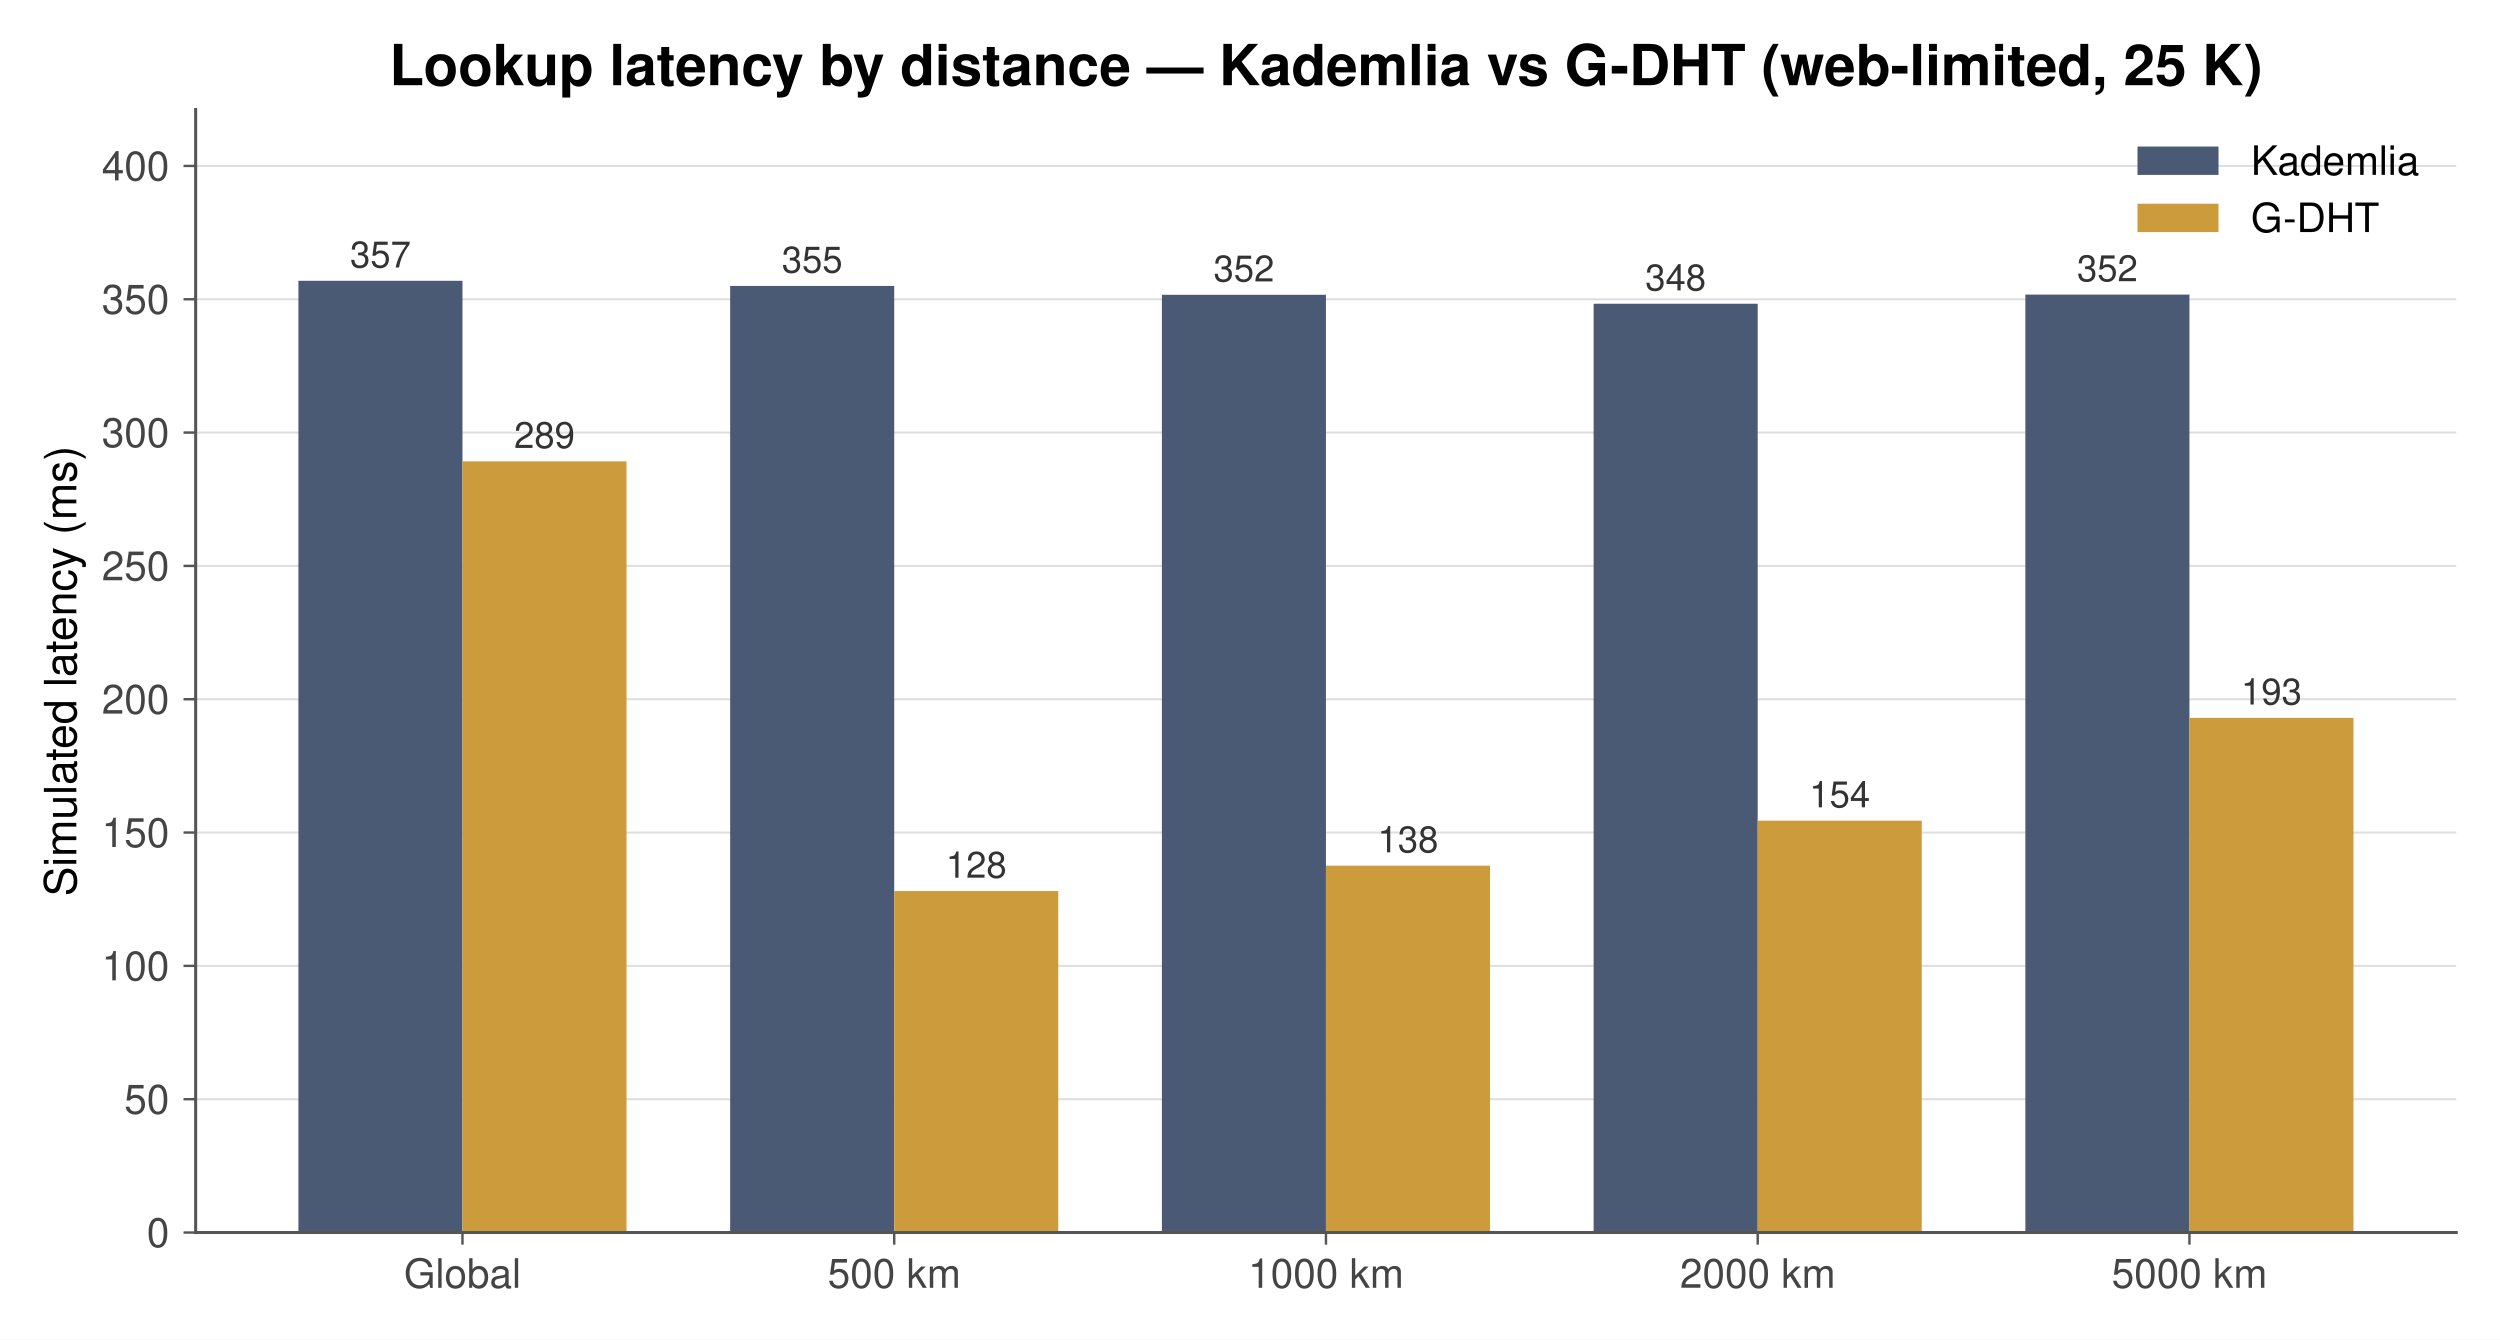
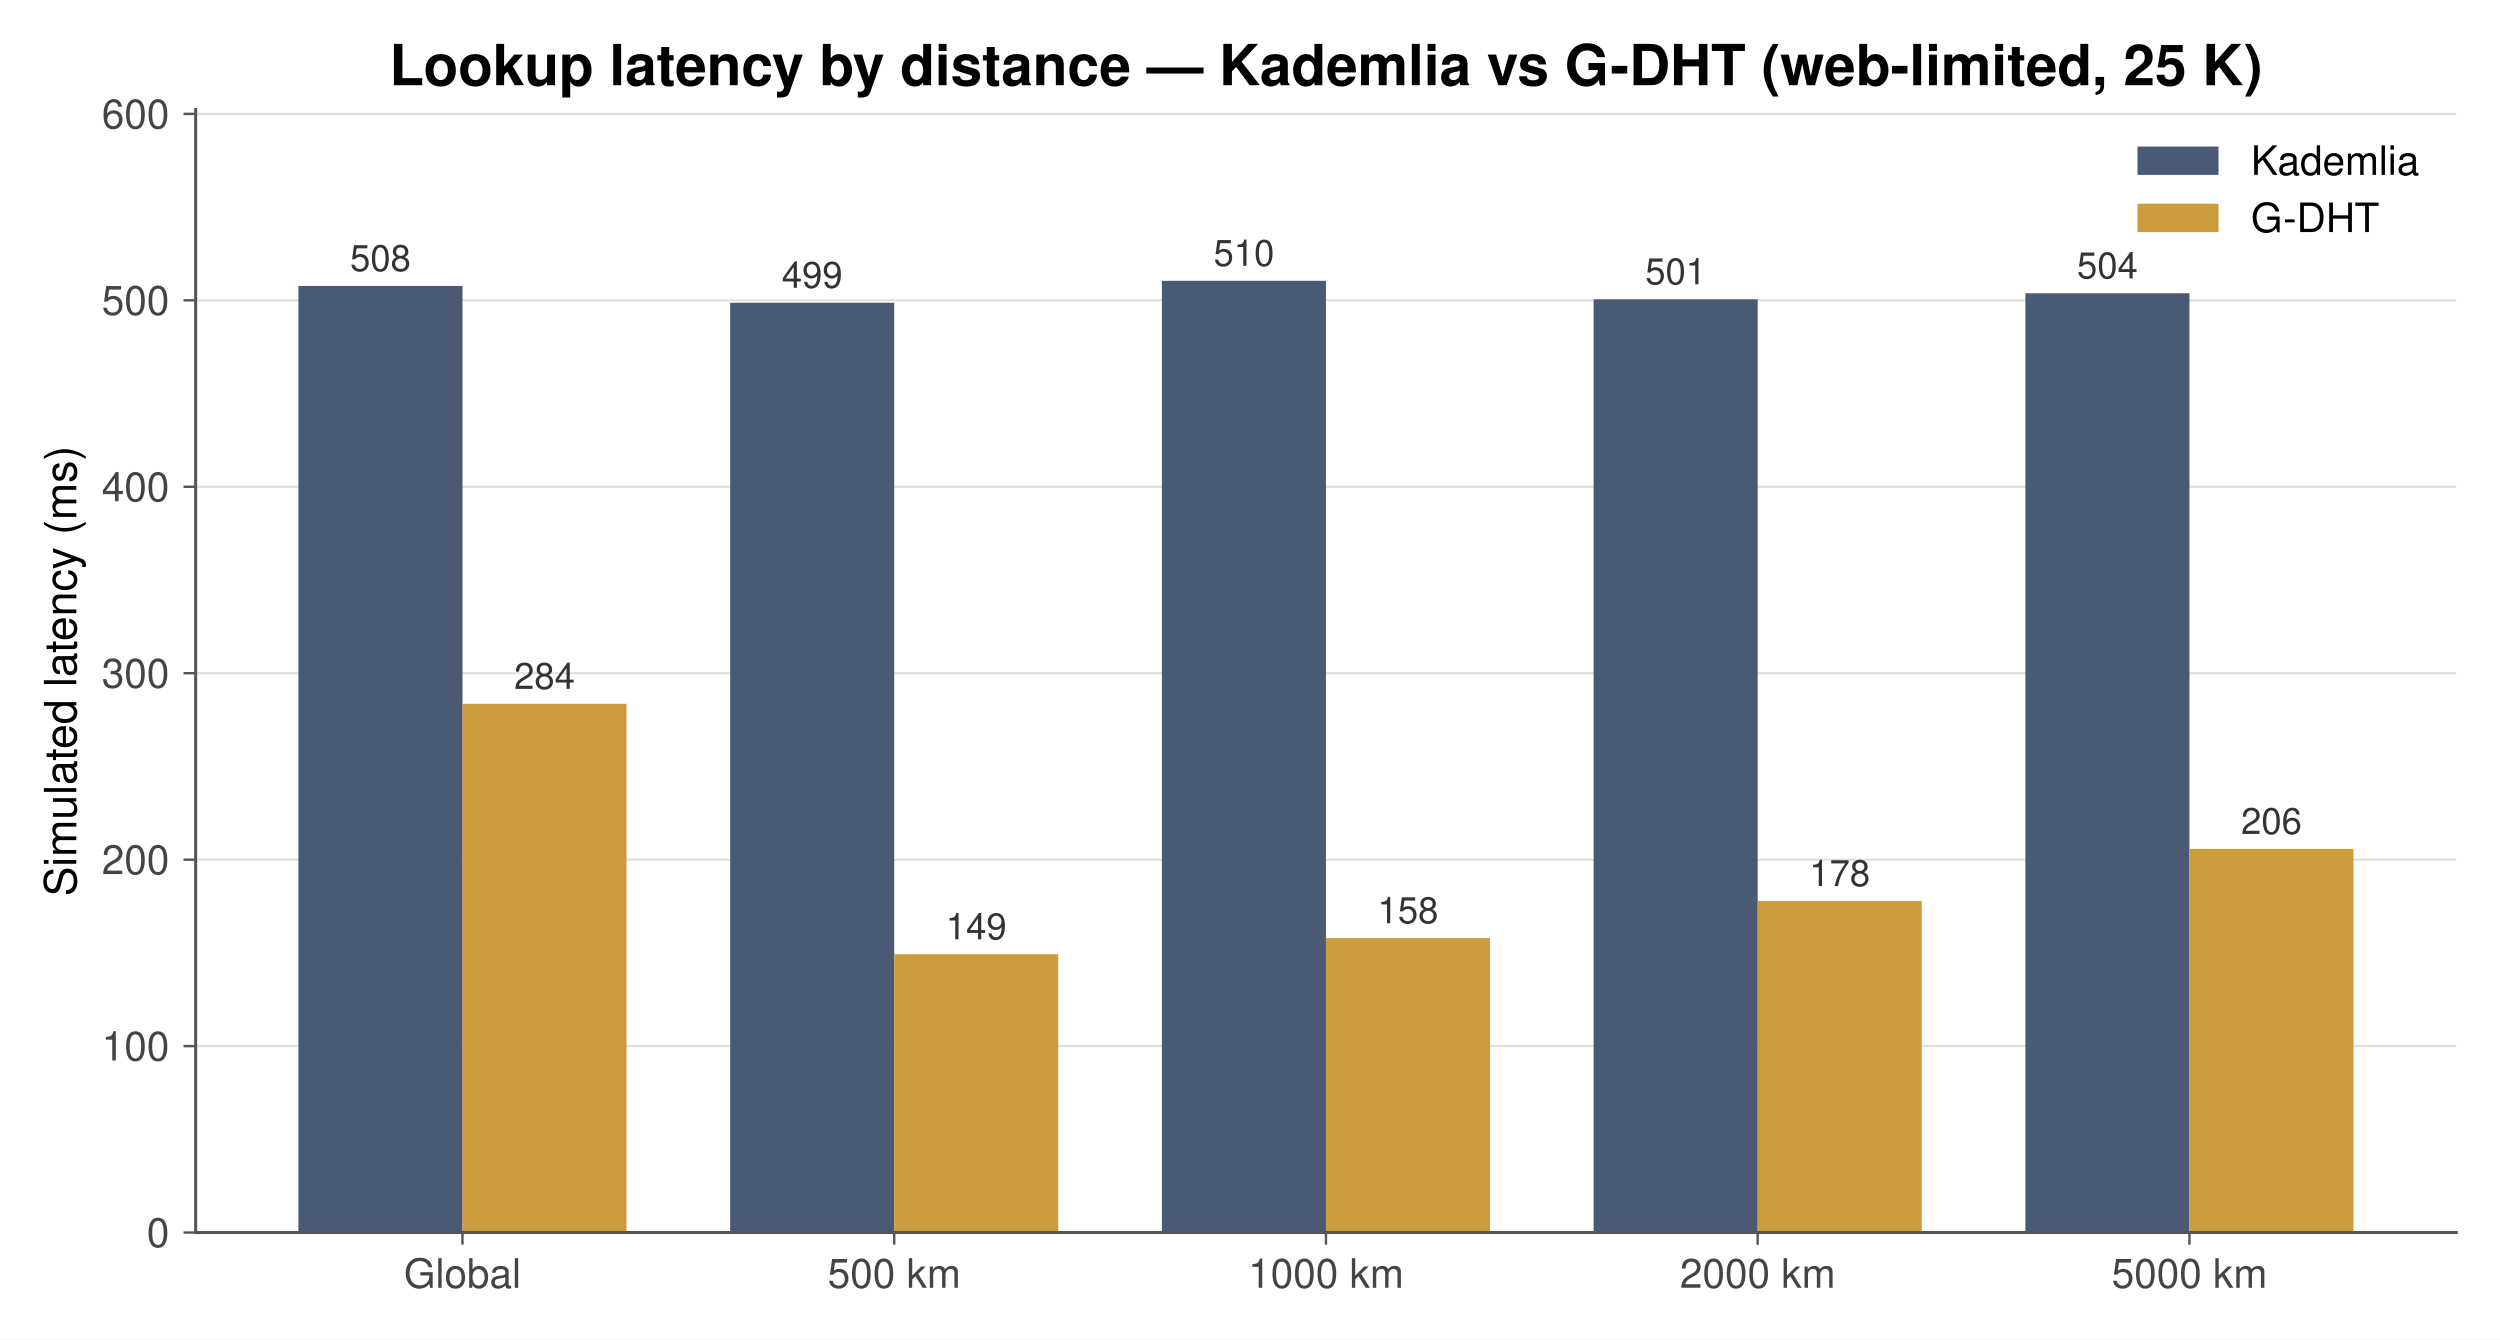
<svg xmlns="http://www.w3.org/2000/svg" xmlns:xlink="http://www.w3.org/1999/xlink" width="617.096pt" height="330.644pt" viewBox="0 0 617.096 330.644" version="1.1">
  <defs>
    <style type="text/css">*{stroke-linejoin: round; stroke-linecap: butt}</style>
  </defs>
  <g id="figure_1">
    <g id="patch_1">
      <path d="M 0 330.644  L 617.096 330.644  L 617.096 0  L 0 0  z " style="fill: #ffffff" />
    </g>
    <g id="axes_1">
      <g id="patch_2">
        <path d="M 48.296 304.233  L 606.296 304.233  L 606.296 27.033  L 48.296 27.033  z " style="fill: #ffffff" />
      </g>
      <g id="matplotlib.axis_1">
        <g id="xtick_1">
          <g id="line2d_1">
            <defs>
-               <path id="md376d8e631" d="M 0 0  L 0 3  " style="stroke: #555555; stroke-width: 0.6" />
+               <path id="m4b63870883" d="M 0 0  L 0 3  " style="stroke: #555555; stroke-width: 0.6" />
            </defs>
            <g>
-               <use xlink:href="#md376d8e631" x="114.156" y="304.233" style="fill: #555555; stroke: #555555; stroke-width: 0.6" />
+               <use xlink:href="#m4b63870883" x="114.156" y="304.233" style="fill: #555555; stroke: #555555; stroke-width: 0.6" />
            </g>
          </g>
          <g id="text_1">
            <text style="font-size: 10px; font-family: 'Helvetica Neue', 'Helvetica', 'Arial', 'DejaVu Sans', sans-serif; text-anchor: middle; fill: #444444" x="114.156" y="317.874" transform="rotate(-0 114.156 317.8737)">Global</text>
          </g>
        </g>
        <g id="xtick_2">
          <g id="line2d_2">
            <g>
-               <use xlink:href="#md376d8e631" x="220.726" y="304.233" style="fill: #555555; stroke: #555555; stroke-width: 0.6" />
+               <use xlink:href="#m4b63870883" x="220.726" y="304.233" style="fill: #555555; stroke: #555555; stroke-width: 0.6" />
            </g>
          </g>
          <g id="text_2">
            <text style="font-size: 10px; font-family: 'Helvetica Neue', 'Helvetica', 'Arial', 'DejaVu Sans', sans-serif; text-anchor: middle; fill: #444444" x="220.726" y="317.874" transform="rotate(-0 220.7259 317.8737)">500 km</text>
          </g>
        </g>
        <g id="xtick_3">
          <g id="line2d_3">
            <g>
-               <use xlink:href="#md376d8e631" x="327.296" y="304.233" style="fill: #555555; stroke: #555555; stroke-width: 0.6" />
+               <use xlink:href="#m4b63870883" x="327.296" y="304.233" style="fill: #555555; stroke: #555555; stroke-width: 0.6" />
            </g>
          </g>
          <g id="text_3">
            <text style="font-size: 10px; font-family: 'Helvetica Neue', 'Helvetica', 'Arial', 'DejaVu Sans', sans-serif; text-anchor: middle; fill: #444444" x="327.296" y="317.874" transform="rotate(-0 327.2958 317.8737)">1000 km</text>
          </g>
        </g>
        <g id="xtick_4">
          <g id="line2d_4">
            <g>
-               <use xlink:href="#md376d8e631" x="433.866" y="304.233" style="fill: #555555; stroke: #555555; stroke-width: 0.6" />
+               <use xlink:href="#m4b63870883" x="433.866" y="304.233" style="fill: #555555; stroke: #555555; stroke-width: 0.6" />
            </g>
          </g>
          <g id="text_4">
            <text style="font-size: 10px; font-family: 'Helvetica Neue', 'Helvetica', 'Arial', 'DejaVu Sans', sans-serif; text-anchor: middle; fill: #444444" x="433.866" y="317.874" transform="rotate(-0 433.8657 317.8737)">2000 km</text>
          </g>
        </g>
        <g id="xtick_5">
          <g id="line2d_5">
            <g>
-               <use xlink:href="#md376d8e631" x="540.436" y="304.233" style="fill: #555555; stroke: #555555; stroke-width: 0.6" />
+               <use xlink:href="#m4b63870883" x="540.436" y="304.233" style="fill: #555555; stroke: #555555; stroke-width: 0.6" />
            </g>
          </g>
          <g id="text_5">
            <text style="font-size: 10px; font-family: 'Helvetica Neue', 'Helvetica', 'Arial', 'DejaVu Sans', sans-serif; text-anchor: middle; fill: #444444" x="540.436" y="317.874" transform="rotate(-0 540.4356 317.8737)">5000 km</text>
          </g>
        </g>
      </g>
      <g id="matplotlib.axis_2">
        <g id="ytick_1">
          <g id="line2d_6">
-             <path d="M 48.296 304.233  L 606.296 304.233  " clip-path="url(#p6794e7095e)" style="fill: none; stroke: #dedede; stroke-width: 0.5; stroke-linecap: square" />
+             <path d="M 48.296 304.233  L 606.296 304.233  " clip-path="url(#pc871fa78cb)" style="fill: none; stroke: #dedede; stroke-width: 0.5; stroke-linecap: square" />
          </g>
          <g id="line2d_7">
            <defs>
-               <path id="m09b3f97f1b" d="M 0 0  L -3 0  " style="stroke: #555555; stroke-width: 0.6" />
+               <path id="mc32368fb95" d="M 0 0  L -3 0  " style="stroke: #555555; stroke-width: 0.6" />
            </defs>
            <g>
-               <use xlink:href="#m09b3f97f1b" x="48.296" y="304.233" style="fill: #555555; stroke: #555555; stroke-width: 0.6" />
+               <use xlink:href="#mc32368fb95" x="48.296" y="304.233" style="fill: #555555; stroke: #555555; stroke-width: 0.6" />
            </g>
          </g>
          <g id="text_6">
            <text style="font-size: 10px; font-family: 'Helvetica Neue', 'Helvetica', 'Arial', 'DejaVu Sans', sans-serif; text-anchor: end; fill: #444444" x="41.796" y="307.803" transform="rotate(-0 41.79578 307.8034)">0</text>
          </g>
        </g>
        <g id="ytick_2">
          <g id="line2d_8">
-             <path d="M 48.296 271.324  L 606.296 271.324  " clip-path="url(#p6794e7095e)" style="fill: none; stroke: #dedede; stroke-width: 0.5; stroke-linecap: square" />
+             <path d="M 48.296 258.214  L 606.296 258.214  " clip-path="url(#pc871fa78cb)" style="fill: none; stroke: #dedede; stroke-width: 0.5; stroke-linecap: square" />
          </g>
          <g id="line2d_9">
            <g>
-               <use xlink:href="#m09b3f97f1b" x="48.296" y="271.324" style="fill: #555555; stroke: #555555; stroke-width: 0.6" />
+               <use xlink:href="#mc32368fb95" x="48.296" y="258.214" style="fill: #555555; stroke: #555555; stroke-width: 0.6" />
            </g>
          </g>
          <g id="text_7">
-             <text style="font-size: 10px; font-family: 'Helvetica Neue', 'Helvetica', 'Arial', 'DejaVu Sans', sans-serif; text-anchor: end; fill: #444444" x="41.796" y="274.894" transform="rotate(-0 41.79578 274.8938)">50</text>
+             <text style="font-size: 10px; font-family: 'Helvetica Neue', 'Helvetica', 'Arial', 'DejaVu Sans', sans-serif; text-anchor: end; fill: #444444" x="41.796" y="261.784" transform="rotate(-0 41.79578 261.784)">100</text>
          </g>
        </g>
        <g id="ytick_3">
          <g id="line2d_10">
-             <path d="M 48.296 238.414  L 606.296 238.414  " clip-path="url(#p6794e7095e)" style="fill: none; stroke: #dedede; stroke-width: 0.5; stroke-linecap: square" />
+             <path d="M 48.296 212.194  L 606.296 212.194  " clip-path="url(#pc871fa78cb)" style="fill: none; stroke: #dedede; stroke-width: 0.5; stroke-linecap: square" />
          </g>
          <g id="line2d_11">
            <g>
-               <use xlink:href="#m09b3f97f1b" x="48.296" y="238.414" style="fill: #555555; stroke: #555555; stroke-width: 0.6" />
+               <use xlink:href="#mc32368fb95" x="48.296" y="212.194" style="fill: #555555; stroke: #555555; stroke-width: 0.6" />
            </g>
          </g>
          <g id="text_8">
-             <text style="font-size: 10px; font-family: 'Helvetica Neue', 'Helvetica', 'Arial', 'DejaVu Sans', sans-serif; text-anchor: end; fill: #444444" x="41.796" y="241.984" transform="rotate(-0 41.79578 241.9843)">100</text>
+             <text style="font-size: 10px; font-family: 'Helvetica Neue', 'Helvetica', 'Arial', 'DejaVu Sans', sans-serif; text-anchor: end; fill: #444444" x="41.796" y="215.765" transform="rotate(-0 41.79578 215.7646)">200</text>
          </g>
        </g>
        <g id="ytick_4">
          <g id="line2d_12">
-             <path d="M 48.296 205.504  L 606.296 205.504  " clip-path="url(#p6794e7095e)" style="fill: none; stroke: #dedede; stroke-width: 0.5; stroke-linecap: square" />
+             <path d="M 48.296 166.175  L 606.296 166.175  " clip-path="url(#pc871fa78cb)" style="fill: none; stroke: #dedede; stroke-width: 0.5; stroke-linecap: square" />
          </g>
          <g id="line2d_13">
            <g>
-               <use xlink:href="#m09b3f97f1b" x="48.296" y="205.504" style="fill: #555555; stroke: #555555; stroke-width: 0.6" />
+               <use xlink:href="#mc32368fb95" x="48.296" y="166.175" style="fill: #555555; stroke: #555555; stroke-width: 0.6" />
            </g>
          </g>
          <g id="text_9">
-             <text style="font-size: 10px; font-family: 'Helvetica Neue', 'Helvetica', 'Arial', 'DejaVu Sans', sans-serif; text-anchor: end; fill: #444444" x="41.796" y="209.075" transform="rotate(-0 41.79578 209.0747)">150</text>
+             <text style="font-size: 10px; font-family: 'Helvetica Neue', 'Helvetica', 'Arial', 'DejaVu Sans', sans-serif; text-anchor: end; fill: #444444" x="41.796" y="169.745" transform="rotate(-0 41.79578 169.7452)">300</text>
          </g>
        </g>
        <g id="ytick_5">
          <g id="line2d_14">
-             <path d="M 48.296 172.595  L 606.296 172.595  " clip-path="url(#p6794e7095e)" style="fill: none; stroke: #dedede; stroke-width: 0.5; stroke-linecap: square" />
+             <path d="M 48.296 120.156  L 606.296 120.156  " clip-path="url(#pc871fa78cb)" style="fill: none; stroke: #dedede; stroke-width: 0.5; stroke-linecap: square" />
          </g>
          <g id="line2d_15">
            <g>
-               <use xlink:href="#m09b3f97f1b" x="48.296" y="172.595" style="fill: #555555; stroke: #555555; stroke-width: 0.6" />
+               <use xlink:href="#mc32368fb95" x="48.296" y="120.156" style="fill: #555555; stroke: #555555; stroke-width: 0.6" />
            </g>
          </g>
          <g id="text_10">
-             <text style="font-size: 10px; font-family: 'Helvetica Neue', 'Helvetica', 'Arial', 'DejaVu Sans', sans-serif; text-anchor: end; fill: #444444" x="41.796" y="176.165" transform="rotate(-0 41.79578 176.1651)">200</text>
+             <text style="font-size: 10px; font-family: 'Helvetica Neue', 'Helvetica', 'Arial', 'DejaVu Sans', sans-serif; text-anchor: end; fill: #444444" x="41.796" y="123.726" transform="rotate(-0 41.79578 123.7258)">400</text>
          </g>
        </g>
        <g id="ytick_6">
          <g id="line2d_16">
-             <path d="M 48.296 139.685  L 606.296 139.685  " clip-path="url(#p6794e7095e)" style="fill: none; stroke: #dedede; stroke-width: 0.5; stroke-linecap: square" />
+             <path d="M 48.296 74.136  L 606.296 74.136  " clip-path="url(#pc871fa78cb)" style="fill: none; stroke: #dedede; stroke-width: 0.5; stroke-linecap: square" />
          </g>
          <g id="line2d_17">
            <g>
-               <use xlink:href="#m09b3f97f1b" x="48.296" y="139.685" style="fill: #555555; stroke: #555555; stroke-width: 0.6" />
+               <use xlink:href="#mc32368fb95" x="48.296" y="74.136" style="fill: #555555; stroke: #555555; stroke-width: 0.6" />
            </g>
          </g>
          <g id="text_11">
-             <text style="font-size: 10px; font-family: 'Helvetica Neue', 'Helvetica', 'Arial', 'DejaVu Sans', sans-serif; text-anchor: end; fill: #444444" x="41.796" y="143.255" transform="rotate(-0 41.79578 143.2555)">250</text>
+             <text style="font-size: 10px; font-family: 'Helvetica Neue', 'Helvetica', 'Arial', 'DejaVu Sans', sans-serif; text-anchor: end; fill: #444444" x="41.796" y="77.706" transform="rotate(-0 41.79578 77.70642)">500</text>
          </g>
        </g>
        <g id="ytick_7">
          <g id="line2d_18">
-             <path d="M 48.296 106.776  L 606.296 106.776  " clip-path="url(#p6794e7095e)" style="fill: none; stroke: #dedede; stroke-width: 0.5; stroke-linecap: square" />
+             <path d="M 48.296 28.117  L 606.296 28.117  " clip-path="url(#pc871fa78cb)" style="fill: none; stroke: #dedede; stroke-width: 0.5; stroke-linecap: square" />
          </g>
          <g id="line2d_19">
            <g>
-               <use xlink:href="#m09b3f97f1b" x="48.296" y="106.776" style="fill: #555555; stroke: #555555; stroke-width: 0.6" />
+               <use xlink:href="#mc32368fb95" x="48.296" y="28.117" style="fill: #555555; stroke: #555555; stroke-width: 0.6" />
            </g>
          </g>
          <g id="text_12">
-             <text style="font-size: 10px; font-family: 'Helvetica Neue', 'Helvetica', 'Arial', 'DejaVu Sans', sans-serif; text-anchor: end; fill: #444444" x="41.796" y="110.346" transform="rotate(-0 41.79578 110.3459)">300</text>
-           </g>
-         </g>
-         <g id="ytick_8">
-           <g id="line2d_20">
-             <path d="M 48.296 73.866  L 606.296 73.866  " clip-path="url(#p6794e7095e)" style="fill: none; stroke: #dedede; stroke-width: 0.5; stroke-linecap: square" />
-           </g>
-           <g id="line2d_21">
-             <g>
-               <use xlink:href="#m09b3f97f1b" x="48.296" y="73.866" style="fill: #555555; stroke: #555555; stroke-width: 0.6" />
-             </g>
-           </g>
-           <g id="text_13">
-             <text style="font-size: 10px; font-family: 'Helvetica Neue', 'Helvetica', 'Arial', 'DejaVu Sans', sans-serif; text-anchor: end; fill: #444444" x="41.796" y="77.436" transform="rotate(-0 41.79578 77.43629)">350</text>
-           </g>
-         </g>
-         <g id="ytick_9">
-           <g id="line2d_22">
-             <path d="M 48.296 40.956  L 606.296 40.956  " clip-path="url(#p6794e7095e)" style="fill: none; stroke: #dedede; stroke-width: 0.5; stroke-linecap: square" />
-           </g>
-           <g id="line2d_23">
-             <g>
-               <use xlink:href="#m09b3f97f1b" x="48.296" y="40.956" style="fill: #555555; stroke: #555555; stroke-width: 0.6" />
-             </g>
-           </g>
-           <g id="text_14">
-             <text style="font-size: 10px; font-family: 'Helvetica Neue', 'Helvetica', 'Arial', 'DejaVu Sans', sans-serif; text-anchor: end; fill: #444444" x="41.796" y="44.527" transform="rotate(-0 41.79578 44.5267)">400</text>
-           </g>
-         </g>
-         <g id="text_15">
+             <text style="font-size: 10px; font-family: 'Helvetica Neue', 'Helvetica', 'Arial', 'DejaVu Sans', sans-serif; text-anchor: end; fill: #444444" x="41.796" y="31.687" transform="rotate(-0 41.79578 31.68701)">600</text>
+           </g>
+         </g>
+         <g id="text_13">
          <text style="font-size: 11px; font-family: 'Helvetica Neue', 'Helvetica', 'Arial', 'DejaVu Sans', sans-serif; text-anchor: middle" x="18.84" y="165.633" transform="rotate(-90 18.84031 165.6331)">Simulated latency (ms)</text>
        </g>
      </g>
      <g id="patch_3">
-         <path d="M 73.659 304.233  L 114.156 304.233  L 114.156 69.318  L 73.659 69.318  z " clip-path="url(#p6794e7095e)" style="fill: #4a5a75" />
+         <path d="M 73.659 304.233  L 114.156 304.233  L 114.156 70.579  L 73.659 70.579  z " clip-path="url(#pc871fa78cb)" style="fill: #4a5a75" />
      </g>
      <g id="patch_4">
-         <path d="M 180.229 304.233  L 220.726 304.233  L 220.726 70.582  L 180.229 70.582  z " clip-path="url(#p6794e7095e)" style="fill: #4a5a75" />
+         <path d="M 180.229 304.233  L 220.726 304.233  L 220.726 74.73  L 180.229 74.73  z " clip-path="url(#pc871fa78cb)" style="fill: #4a5a75" />
      </g>
      <g id="patch_5">
-         <path d="M 286.799 304.233  L 327.296 304.233  L 327.296 72.767  L 286.799 72.767  z " clip-path="url(#p6794e7095e)" style="fill: #4a5a75" />
+         <path d="M 286.799 304.233  L 327.296 304.233  L 327.296 69.318  L 286.799 69.318  z " clip-path="url(#pc871fa78cb)" style="fill: #4a5a75" />
      </g>
      <g id="patch_6">
-         <path d="M 393.369 304.233  L 433.866 304.233  L 433.866 74.978  L 393.369 74.978  z " clip-path="url(#p6794e7095e)" style="fill: #4a5a75" />
+         <path d="M 393.369 304.233  L 433.866 304.233  L 433.866 73.865  L 393.369 73.865  z " clip-path="url(#pc871fa78cb)" style="fill: #4a5a75" />
      </g>
      <g id="patch_7">
-         <path d="M 499.939 304.233  L 540.436 304.233  L 540.436 72.714  L 499.939 72.714  z " clip-path="url(#p6794e7095e)" style="fill: #4a5a75" />
+         <path d="M 499.939 304.233  L 540.436 304.233  L 540.436 72.392  L 499.939 72.392  z " clip-path="url(#pc871fa78cb)" style="fill: #4a5a75" />
      </g>
      <g id="patch_8">
-         <path d="M 114.156 304.233  L 154.653 304.233  L 154.653 113.877  L 114.156 113.877  z " clip-path="url(#p6794e7095e)" style="fill: #cc9b3b" />
+         <path d="M 114.156 304.233  L 154.653 304.233  L 154.653 173.727  L 114.156 173.727  z " clip-path="url(#pc871fa78cb)" style="fill: #cc9b3b" />
      </g>
      <g id="patch_9">
-         <path d="M 220.726 304.233  L 261.222 304.233  L 261.222 219.952  L 220.726 219.952  z " clip-path="url(#p6794e7095e)" style="fill: #cc9b3b" />
+         <path d="M 220.726 304.233  L 261.222 304.233  L 261.222 235.545  L 220.726 235.545  z " clip-path="url(#pc871fa78cb)" style="fill: #cc9b3b" />
      </g>
      <g id="patch_10">
-         <path d="M 327.296 304.233  L 367.792 304.233  L 367.792 213.679  L 327.296 213.679  z " clip-path="url(#p6794e7095e)" style="fill: #cc9b3b" />
+         <path d="M 327.296 304.233  L 367.792 304.233  L 367.792 231.559  L 327.296 231.559  z " clip-path="url(#pc871fa78cb)" style="fill: #cc9b3b" />
      </g>
      <g id="patch_11">
-         <path d="M 433.866 304.233  L 474.362 304.233  L 474.362 202.575  L 433.866 202.575  z " clip-path="url(#p6794e7095e)" style="fill: #cc9b3b" />
+         <path d="M 433.866 304.233  L 474.362 304.233  L 474.362 222.401  L 433.866 222.401  z " clip-path="url(#pc871fa78cb)" style="fill: #cc9b3b" />
      </g>
      <g id="patch_12">
-         <path d="M 540.436 304.233  L 580.932 304.233  L 580.932 177.196  L 540.436 177.196  z " clip-path="url(#p6794e7095e)" style="fill: #cc9b3b" />
+         <path d="M 540.436 304.233  L 580.932 304.233  L 580.932 209.539  L 540.436 209.539  z " clip-path="url(#pc871fa78cb)" style="fill: #cc9b3b" />
      </g>
      <g id="patch_13">
        <path d="M 48.296 304.233  L 48.296 27.033  " style="fill: none; stroke: #555555; stroke-width: 0.75; stroke-linejoin: miter; stroke-linecap: square" />
      </g>
      <g id="patch_14">
        <path d="M 48.296 304.233  L 606.296 304.233  " style="fill: none; stroke: #555555; stroke-width: 0.75; stroke-linejoin: miter; stroke-linecap: square" />
      </g>
+       <g id="text_14">
+         <text style="font-size: 9px; font-family: 'Helvetica Neue', 'Helvetica', 'Arial', 'DejaVu Sans', sans-serif; text-anchor: middle; fill: #333333" x="93.908" y="66.897" transform="rotate(-0 93.9077 66.89725)">508</text>
+       </g>
+       <g id="text_15">
+         <text style="font-size: 9px; font-family: 'Helvetica Neue', 'Helvetica', 'Arial', 'DejaVu Sans', sans-serif; text-anchor: middle; fill: #333333" x="134.404" y="170.045" transform="rotate(-0 134.4043 170.0451)">284</text>
+       </g>
      <g id="text_16">
-         <text style="font-size: 9px; font-family: 'Helvetica Neue', 'Helvetica', 'Arial', 'DejaVu Sans', sans-serif; text-anchor: middle; fill: #333333" x="93.908" y="66.027" transform="rotate(-0 93.9077 66.02691)">357</text>
+         <text style="font-size: 9px; font-family: 'Helvetica Neue', 'Helvetica', 'Arial', 'DejaVu Sans', sans-serif; text-anchor: middle; fill: #333333" x="200.478" y="71.048" transform="rotate(-0 200.4776 71.0482)">499</text>
      </g>
      <g id="text_17">
-         <text style="font-size: 9px; font-family: 'Helvetica Neue', 'Helvetica', 'Arial', 'DejaVu Sans', sans-serif; text-anchor: middle; fill: #333333" x="134.404" y="110.587" transform="rotate(-0 134.4043 110.5865)">289</text>
+         <text style="font-size: 9px; font-family: 'Helvetica Neue', 'Helvetica', 'Arial', 'DejaVu Sans', sans-serif; text-anchor: middle; fill: #333333" x="240.974" y="231.863" transform="rotate(-0 240.9742 231.863)">149</text>
      </g>
      <g id="text_18">
-         <text style="font-size: 9px; font-family: 'Helvetica Neue', 'Helvetica', 'Arial', 'DejaVu Sans', sans-serif; text-anchor: middle; fill: #333333" x="200.478" y="67.291" transform="rotate(-0 200.4776 67.29064)">355</text>
+         <text style="font-size: 9px; font-family: 'Helvetica Neue', 'Helvetica', 'Arial', 'DejaVu Sans', sans-serif; text-anchor: middle; fill: #333333" x="307.048" y="65.636" transform="rotate(-0 307.0475 65.63632)">510</text>
      </g>
      <g id="text_19">
-         <text style="font-size: 9px; font-family: 'Helvetica Neue', 'Helvetica', 'Arial', 'DejaVu Sans', sans-serif; text-anchor: middle; fill: #333333" x="240.974" y="216.661" transform="rotate(-0 240.9742 216.6607)">128</text>
+         <text style="font-size: 9px; font-family: 'Helvetica Neue', 'Helvetica', 'Arial', 'DejaVu Sans', sans-serif; text-anchor: middle; fill: #333333" x="347.544" y="227.878" transform="rotate(-0 347.5441 227.8777)">158</text>
      </g>
      <g id="text_20">
-         <text style="font-size: 9px; font-family: 'Helvetica Neue', 'Helvetica', 'Arial', 'DejaVu Sans', sans-serif; text-anchor: middle; fill: #333333" x="307.048" y="69.476" transform="rotate(-0 307.0475 69.47584)">352</text>
+         <text style="font-size: 9px; font-family: 'Helvetica Neue', 'Helvetica', 'Arial', 'DejaVu Sans', sans-serif; text-anchor: middle; fill: #333333" x="413.617" y="70.183" transform="rotate(-0 413.6174 70.18304)">501</text>
      </g>
      <g id="text_21">
-         <text style="font-size: 9px; font-family: 'Helvetica Neue', 'Helvetica', 'Arial', 'DejaVu Sans', sans-serif; text-anchor: middle; fill: #333333" x="347.544" y="210.388" transform="rotate(-0 347.5441 210.3881)">138</text>
+         <text style="font-size: 9px; font-family: 'Helvetica Neue', 'Helvetica', 'Arial', 'DejaVu Sans', sans-serif; text-anchor: middle; fill: #333333" x="454.114" y="218.72" transform="rotate(-0 454.114 218.7199)">178</text>
      </g>
      <g id="text_22">
-         <text style="font-size: 9px; font-family: 'Helvetica Neue', 'Helvetica', 'Arial', 'DejaVu Sans', sans-serif; text-anchor: middle; fill: #333333" x="413.617" y="71.687" transform="rotate(-0 413.6174 71.68736)">348</text>
+         <text style="font-size: 9px; font-family: 'Helvetica Neue', 'Helvetica', 'Arial', 'DejaVu Sans', sans-serif; text-anchor: middle; fill: #333333" x="520.187" y="68.71" transform="rotate(-0 520.1873 68.71041)">504</text>
      </g>
      <g id="text_23">
-         <text style="font-size: 9px; font-family: 'Helvetica Neue', 'Helvetica', 'Arial', 'DejaVu Sans', sans-serif; text-anchor: middle; fill: #333333" x="454.114" y="199.284" transform="rotate(-0 454.114 199.2844)">154</text>
+         <text style="font-size: 9px; font-family: 'Helvetica Neue', 'Helvetica', 'Arial', 'DejaVu Sans', sans-serif; text-anchor: middle; fill: #333333" x="560.684" y="205.857" transform="rotate(-0 560.6839 205.8574)">206</text>
      </g>
      <g id="text_24">
-         <text style="font-size: 9px; font-family: 'Helvetica Neue', 'Helvetica', 'Arial', 'DejaVu Sans', sans-serif; text-anchor: middle; fill: #333333" x="520.187" y="69.423" transform="rotate(-0 520.1873 69.42318)">352</text>
-       </g>
-       <g id="text_25">
-         <text style="font-size: 9px; font-family: 'Helvetica Neue', 'Helvetica', 'Arial', 'DejaVu Sans', sans-serif; text-anchor: middle; fill: #333333" x="560.684" y="173.905" transform="rotate(-0 560.6839 173.9046)">193</text>
-       </g>
-       <g id="text_26">
        <text style="font-weight: 700; font-size: 14px; font-family: 'Helvetica Neue', 'Helvetica', 'Arial', 'DejaVu Sans', sans-serif; text-anchor: middle" x="327.296" y="21.033" transform="rotate(-0 327.2958 21.03312)">Lookup latency by distance — Kademlia vs G-DHT (web-limited, 25 K)</text>
      </g>
      <g id="legend_1">
        <g id="patch_15">
          <path d="M 527.615 43.174  L 547.615 43.174  L 547.615 36.174  L 527.615 36.174  z " style="fill: #4a5a75" />
        </g>
-         <g id="text_27">
+         <g id="text_25">
          <text style="font-size: 10px; font-family: 'Helvetica Neue', 'Helvetica', 'Arial', 'DejaVu Sans', sans-serif; text-anchor: start" x="555.615" y="43.174" transform="rotate(-0 555.6145 43.17375)">Kademlia</text>
        </g>
        <g id="patch_16">
          <path d="M 527.615 57.285  L 547.615 57.285  L 547.615 50.285  L 527.615 50.285  z " style="fill: #cc9b3b" />
        </g>
-         <g id="text_28">
+         <g id="text_26">
          <text style="font-size: 10px; font-family: 'Helvetica Neue', 'Helvetica', 'Arial', 'DejaVu Sans', sans-serif; text-anchor: start" x="555.615" y="57.285" transform="rotate(-0 555.6145 57.28469)">G-DHT</text>
        </g>
      </g>
    </g>
  </g>
  <defs>
-     <clipPath id="p6794e7095e">
+     <clipPath id="pc871fa78cb">
      <rect x="48.296" y="27.033" width="558" height="277.2" />
    </clipPath>
  </defs>
</svg>
